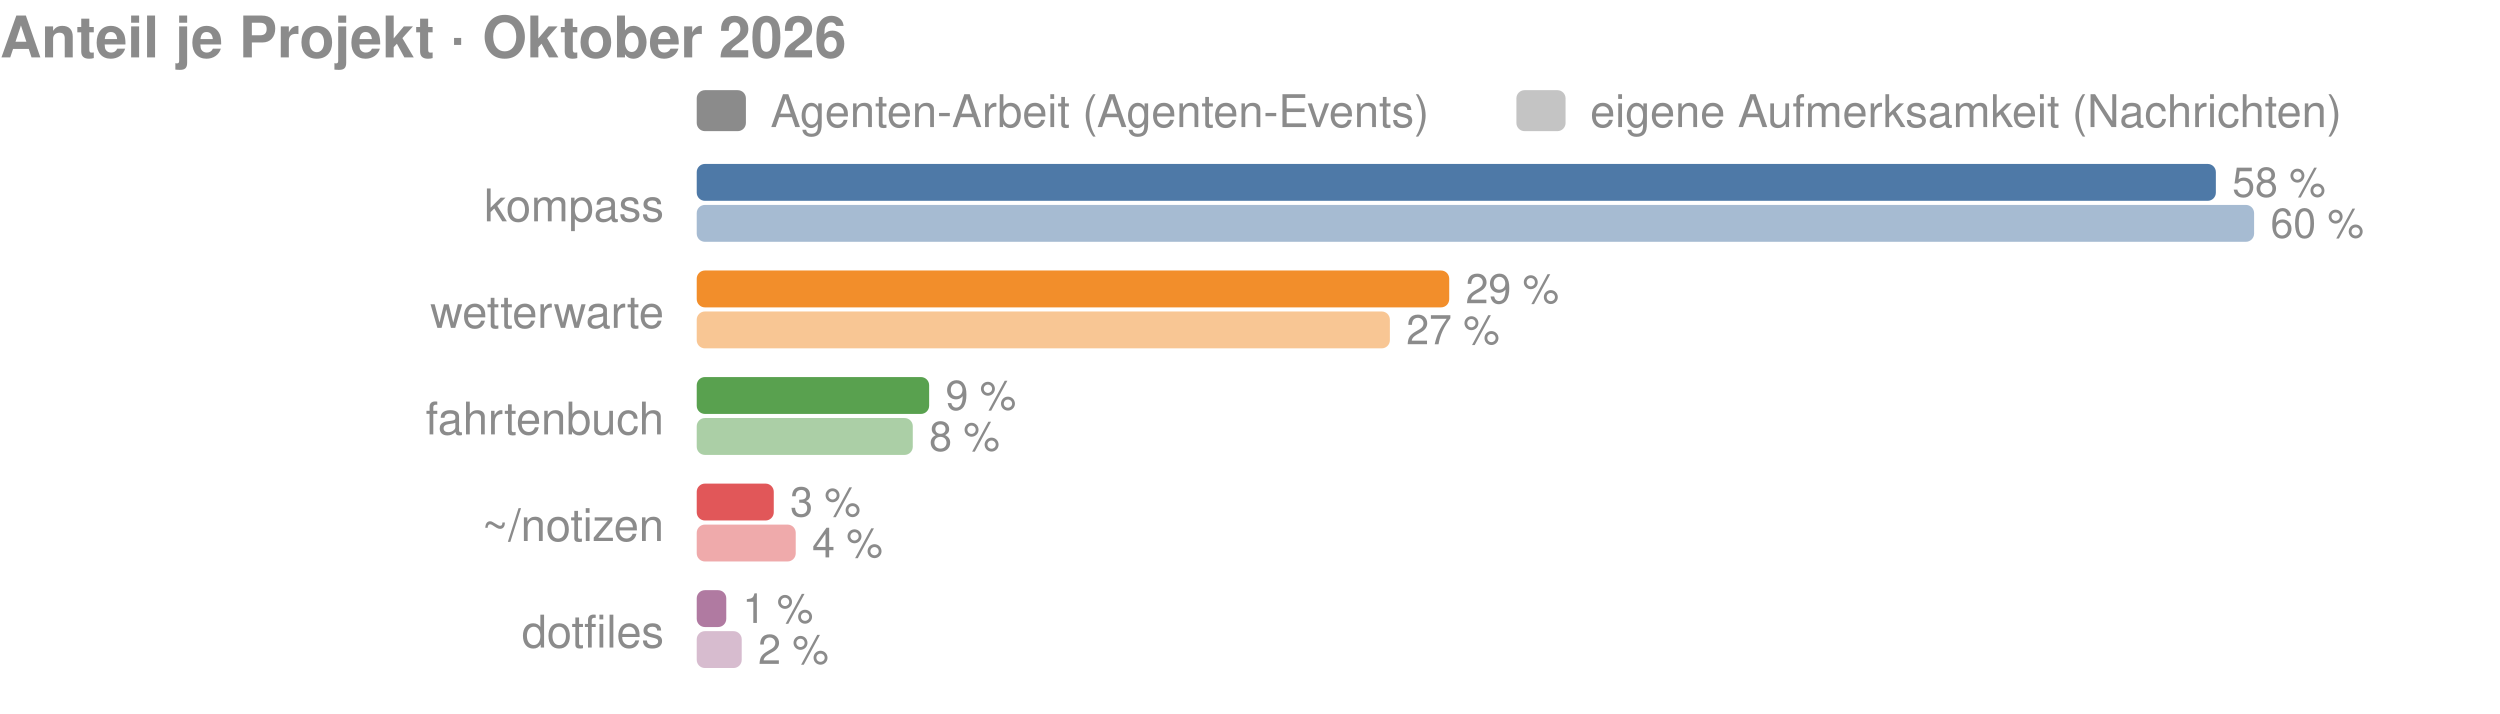
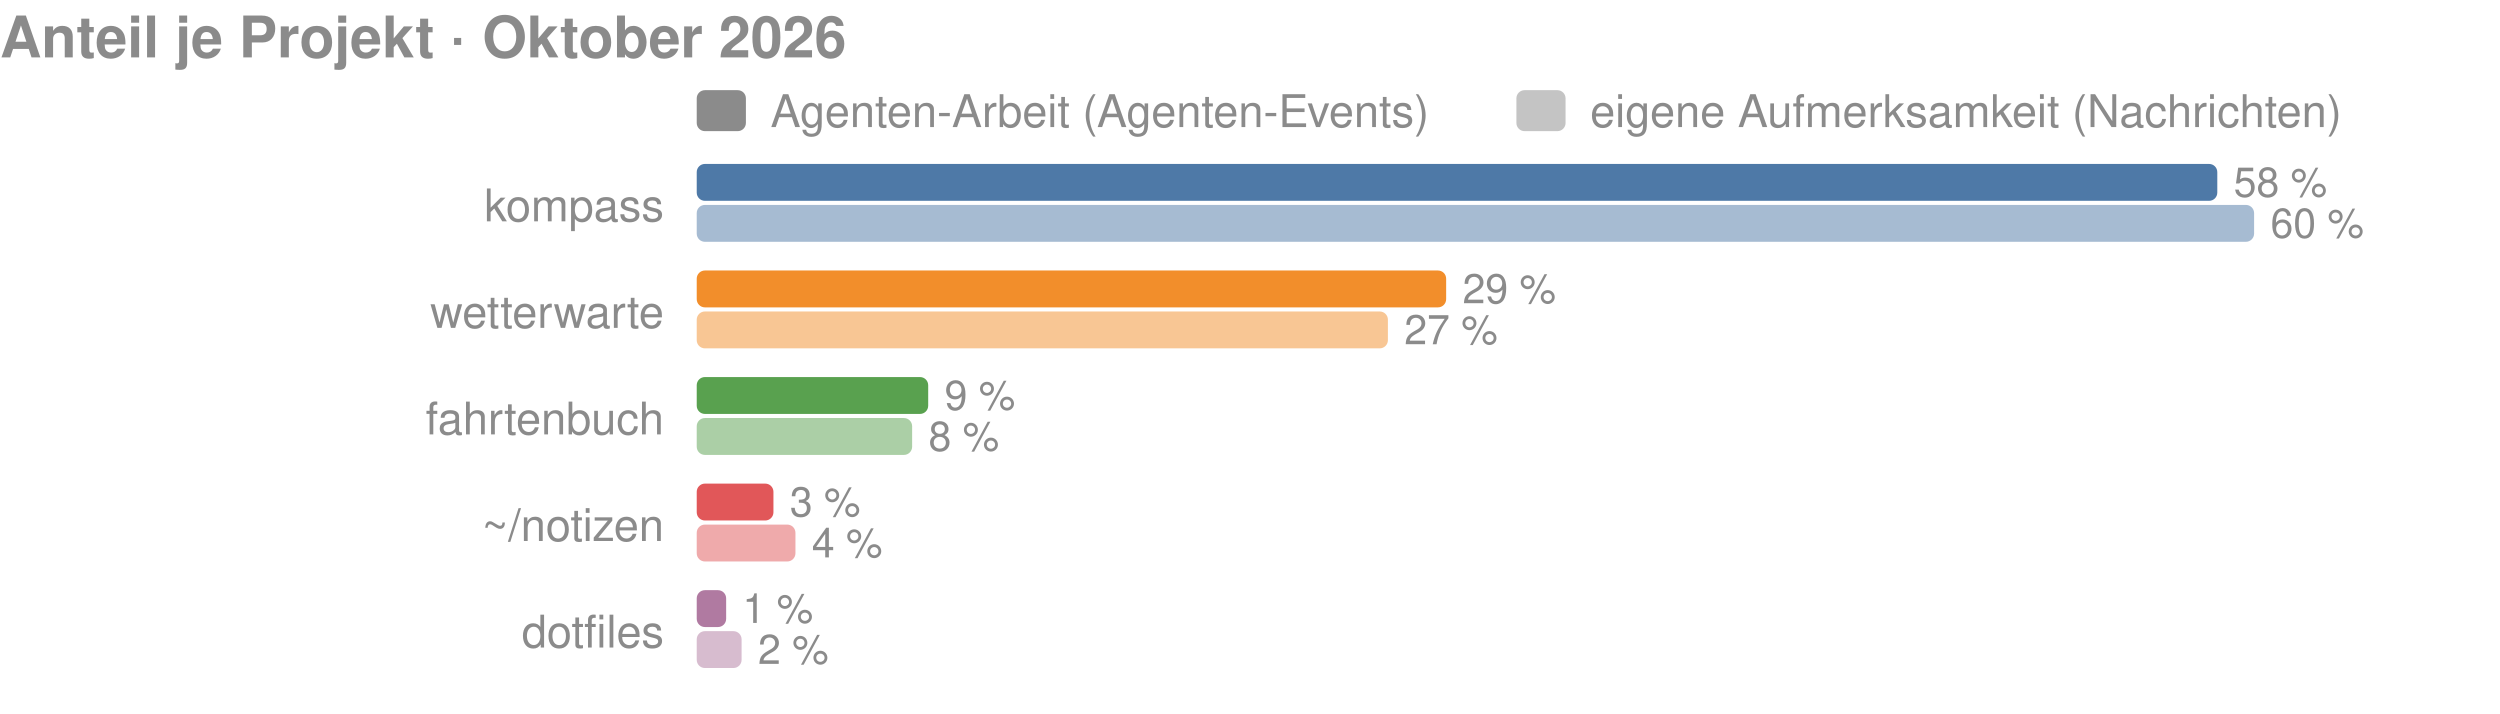
<svg xmlns="http://www.w3.org/2000/svg" width="610" height="174" viewBox="0 0 610 174" font-family="-apple-system, 'Segoe UI', Helvetica, Arial, sans-serif">
  <text x="0" y="14" font-size="14" font-weight="600" fill="#8b8b8b">Anteil je Projekt · Oktober 2026</text>
  <rect x="170" y="22" width="12" height="10" rx="2" fill="#8b8b8b" />
  <text x="188" y="31" font-size="11" fill="#8b8b8b">Agenten-Arbeit (Agenten-Events)</text>
  <rect x="370" y="22" width="12" height="10" rx="2" fill="#8b8b8b" fill-opacity="0.5" />
  <text x="388" y="31" font-size="11" fill="#8b8b8b">eigene Aufmerksamkeit (Nachrichten)</text>
  <text x="162" y="54" font-size="11" text-anchor="end" fill="#8b8b8b">kompass</text>
-   <rect x="170" y="40" width="370.67" height="9" rx="2" fill="#4e79a7" />
-   <text x="544.67" y="48" font-size="10" fill="#8b8b8b">58 %</text>
+   <rect x="170" y="40" width="371.02" height="9" rx="2" fill="#4e79a7" />
+   <text x="545.02" y="48" font-size="10" fill="#8b8b8b">58 %</text>
  <rect x="170" y="50" width="380" height="9" rx="2" fill="#4e79a7" fill-opacity="0.5" />
  <text x="554" y="58" font-size="10" fill="#8b8b8b">60 %</text>
  <text x="162" y="80" font-size="11" text-anchor="end" fill="#8b8b8b">wetterwarte</text>
-   <rect x="170" y="66" width="183.61" height="9" rx="2" fill="#f28e2b" />
-   <text x="357.61" y="74" font-size="10" fill="#8b8b8b">29 %</text>
-   <rect x="170" y="76" width="169.13" height="9" rx="2" fill="#f28e2b" fill-opacity="0.5" />
-   <text x="343.13" y="84" font-size="10" fill="#8b8b8b">27 %</text>
+   <rect x="170" y="66" width="182.86" height="9" rx="2" fill="#f28e2b" />
+   <text x="356.86" y="74" font-size="10" fill="#8b8b8b">29 %</text>
+   <rect x="170" y="76" width="168.65" height="9" rx="2" fill="#f28e2b" fill-opacity="0.5" />
+   <text x="342.65" y="84" font-size="10" fill="#8b8b8b">27 %</text>
  <text x="162" y="106" font-size="11" text-anchor="end" fill="#8b8b8b">fahrtenbuch</text>
-   <rect x="170" y="92" width="56.71" height="9" rx="2" fill="#59a14f" />
-   <text x="230.71" y="100" font-size="10" fill="#8b8b8b">9 %</text>
-   <rect x="170" y="102" width="52.72" height="9" rx="2" fill="#59a14f" fill-opacity="0.5" />
-   <text x="226.72" y="110" font-size="10" fill="#8b8b8b">8 %</text>
+   <rect x="170" y="92" width="56.48" height="9" rx="2" fill="#59a14f" />
+   <text x="230.48" y="100" font-size="10" fill="#8b8b8b">9 %</text>
+   <rect x="170" y="102" width="52.56" height="9" rx="2" fill="#59a14f" fill-opacity="0.5" />
+   <text x="226.56" y="110" font-size="10" fill="#8b8b8b">8 %</text>
  <text x="162" y="132" font-size="11" text-anchor="end" fill="#8b8b8b">~/notizen</text>
-   <rect x="170" y="118" width="18.8" height="9" rx="2" fill="#e15759" />
-   <text x="192.8" y="126" font-size="10" fill="#8b8b8b">3 %</text>
-   <rect x="170" y="128" width="24.16" height="9" rx="2" fill="#e15759" fill-opacity="0.5" />
-   <text x="198.16" y="136" font-size="10" fill="#8b8b8b">4 %</text>
+   <rect x="170" y="118" width="18.72" height="9" rx="2" fill="#e15759" />
+   <text x="192.72" y="126" font-size="10" fill="#8b8b8b">3 %</text>
+   <rect x="170" y="128" width="24.09" height="9" rx="2" fill="#e15759" fill-opacity="0.5" />
+   <text x="198.09" y="136" font-size="10" fill="#8b8b8b">4 %</text>
  <text x="162" y="158" font-size="11" text-anchor="end" fill="#8b8b8b">dotfiles</text>
-   <rect x="170" y="144" width="7.21" height="9" rx="2" fill="#b07aa1" />
-   <text x="181.21" y="152" font-size="10" fill="#8b8b8b">1 %</text>
-   <rect x="170" y="154" width="10.98" height="9" rx="2" fill="#b07aa1" fill-opacity="0.5" />
-   <text x="184.98" y="162" font-size="10" fill="#8b8b8b">2 %</text>
+   <rect x="170" y="144" width="7.18" height="9" rx="2" fill="#b07aa1" />
+   <text x="181.18" y="152" font-size="10" fill="#8b8b8b">1 %</text>
+   <rect x="170" y="154" width="10.95" height="9" rx="2" fill="#b07aa1" fill-opacity="0.5" />
+   <text x="184.95" y="162" font-size="10" fill="#8b8b8b">2 %</text>
</svg>
